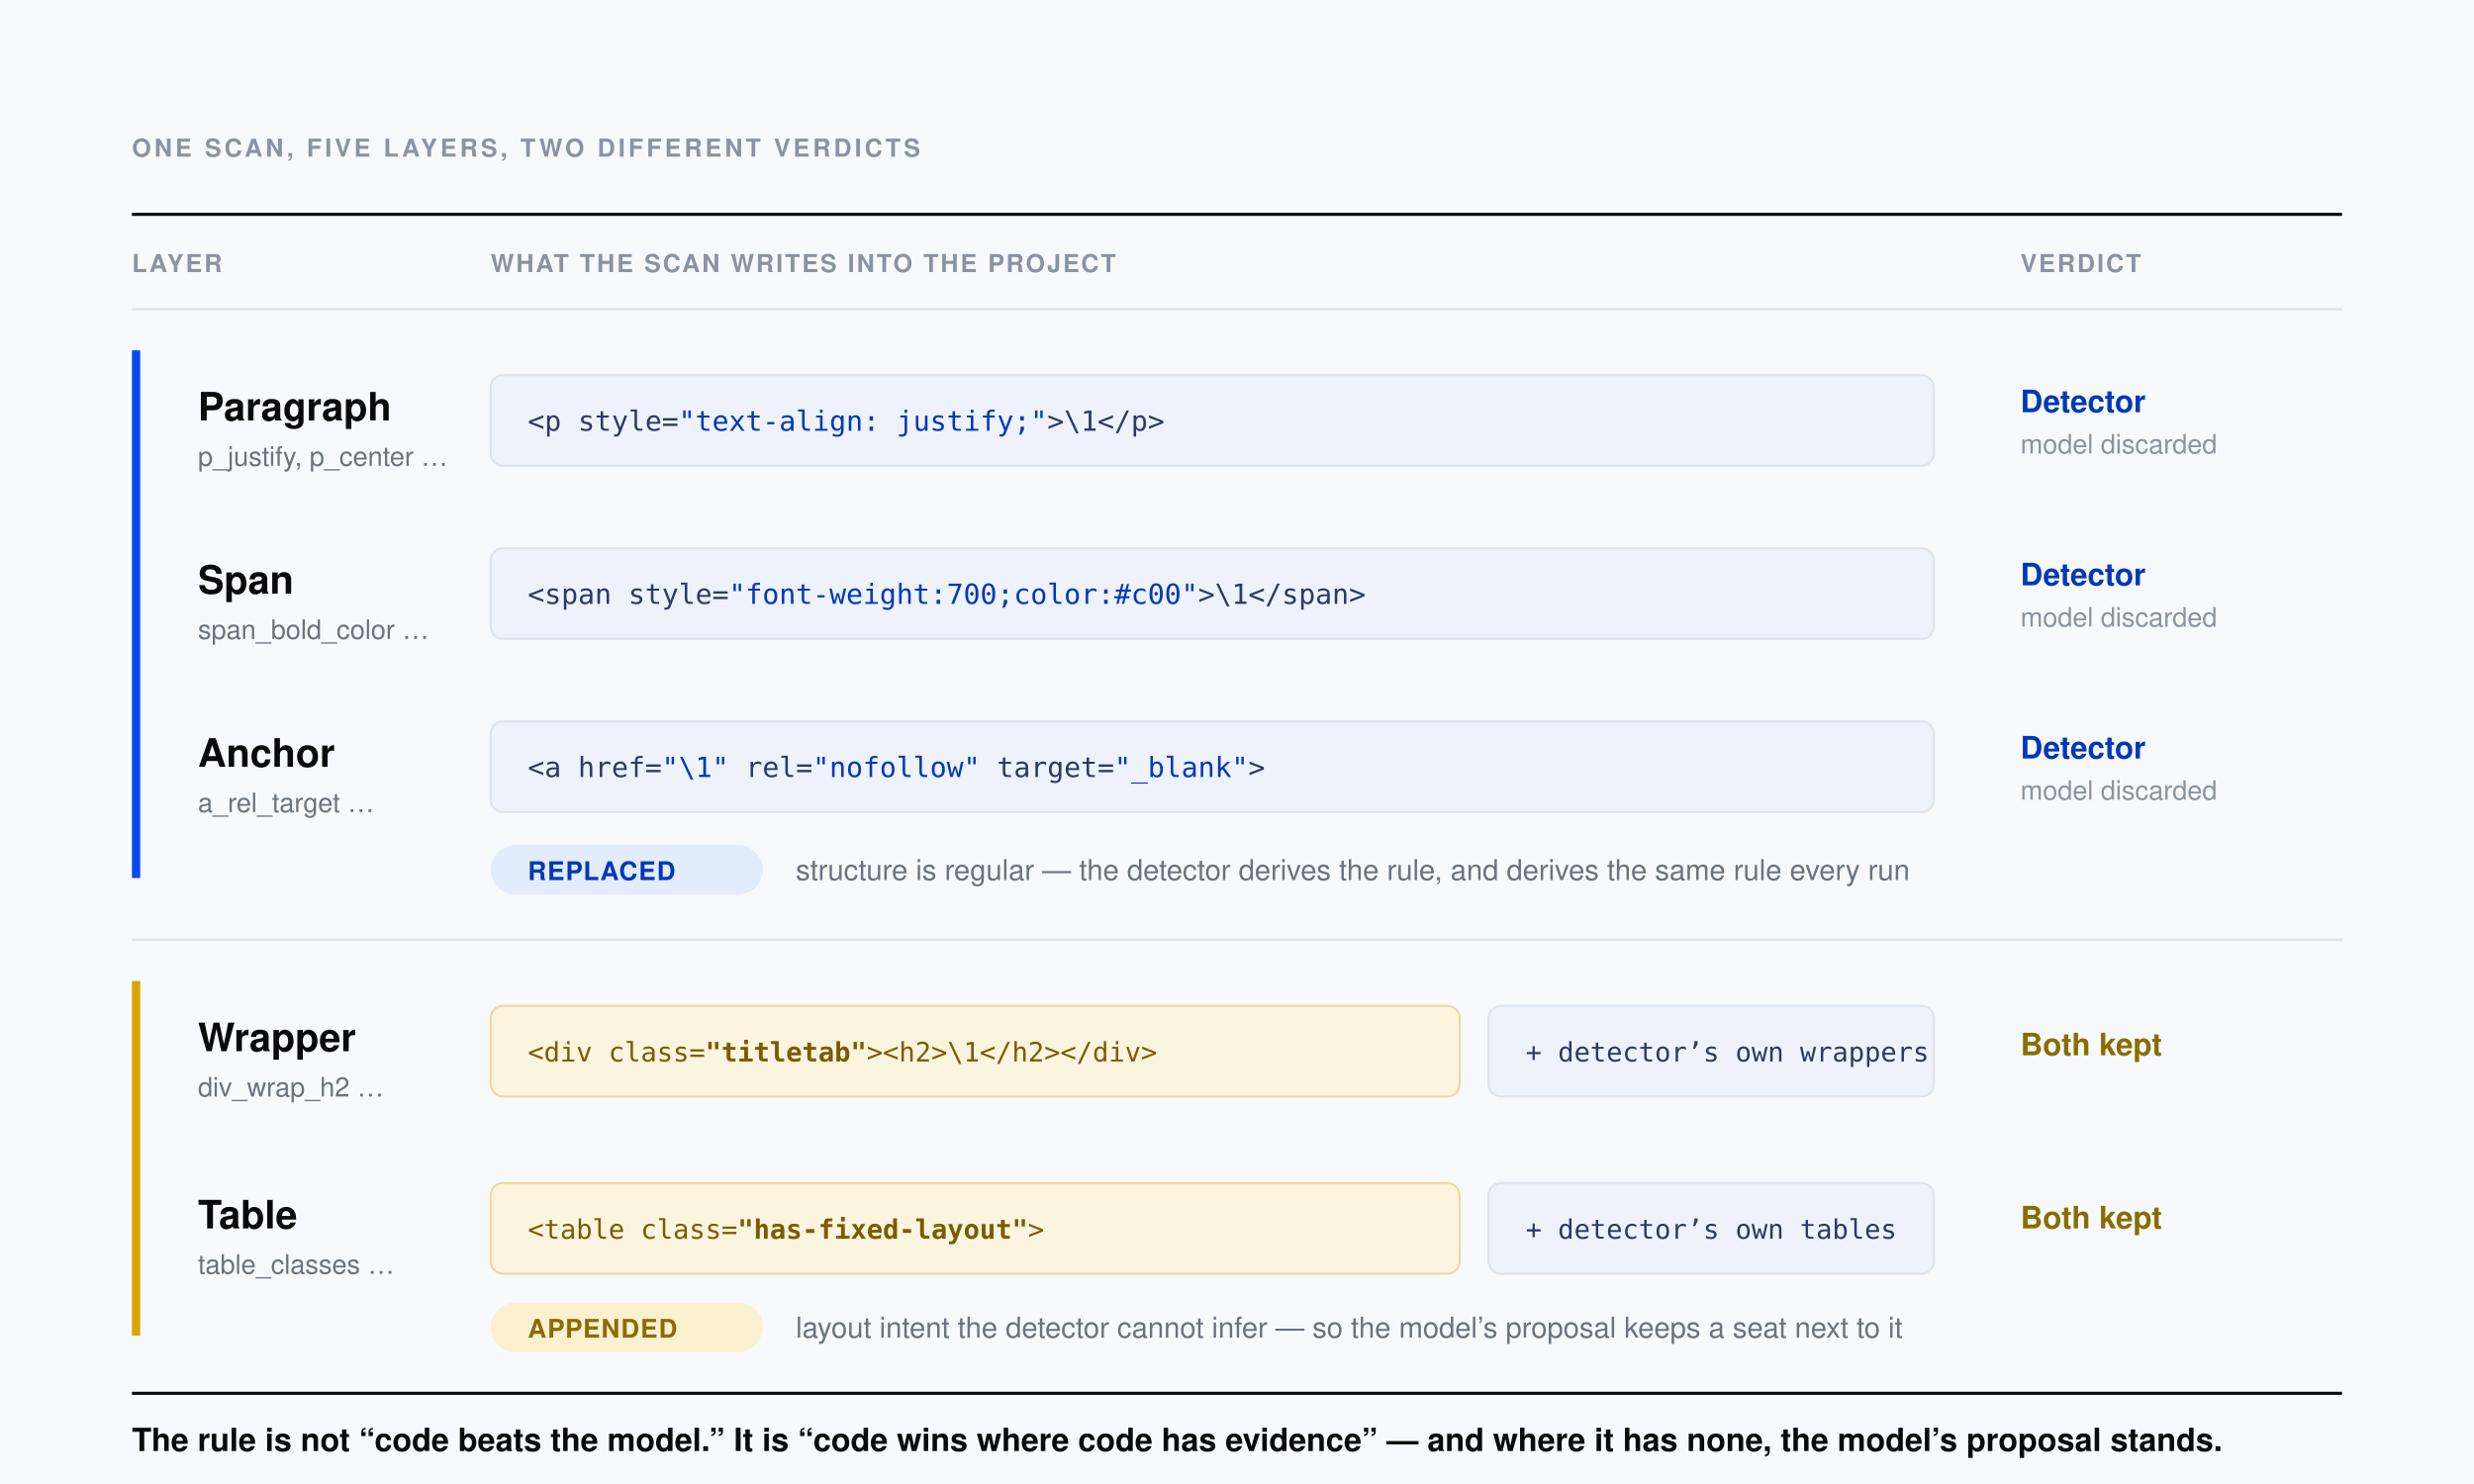
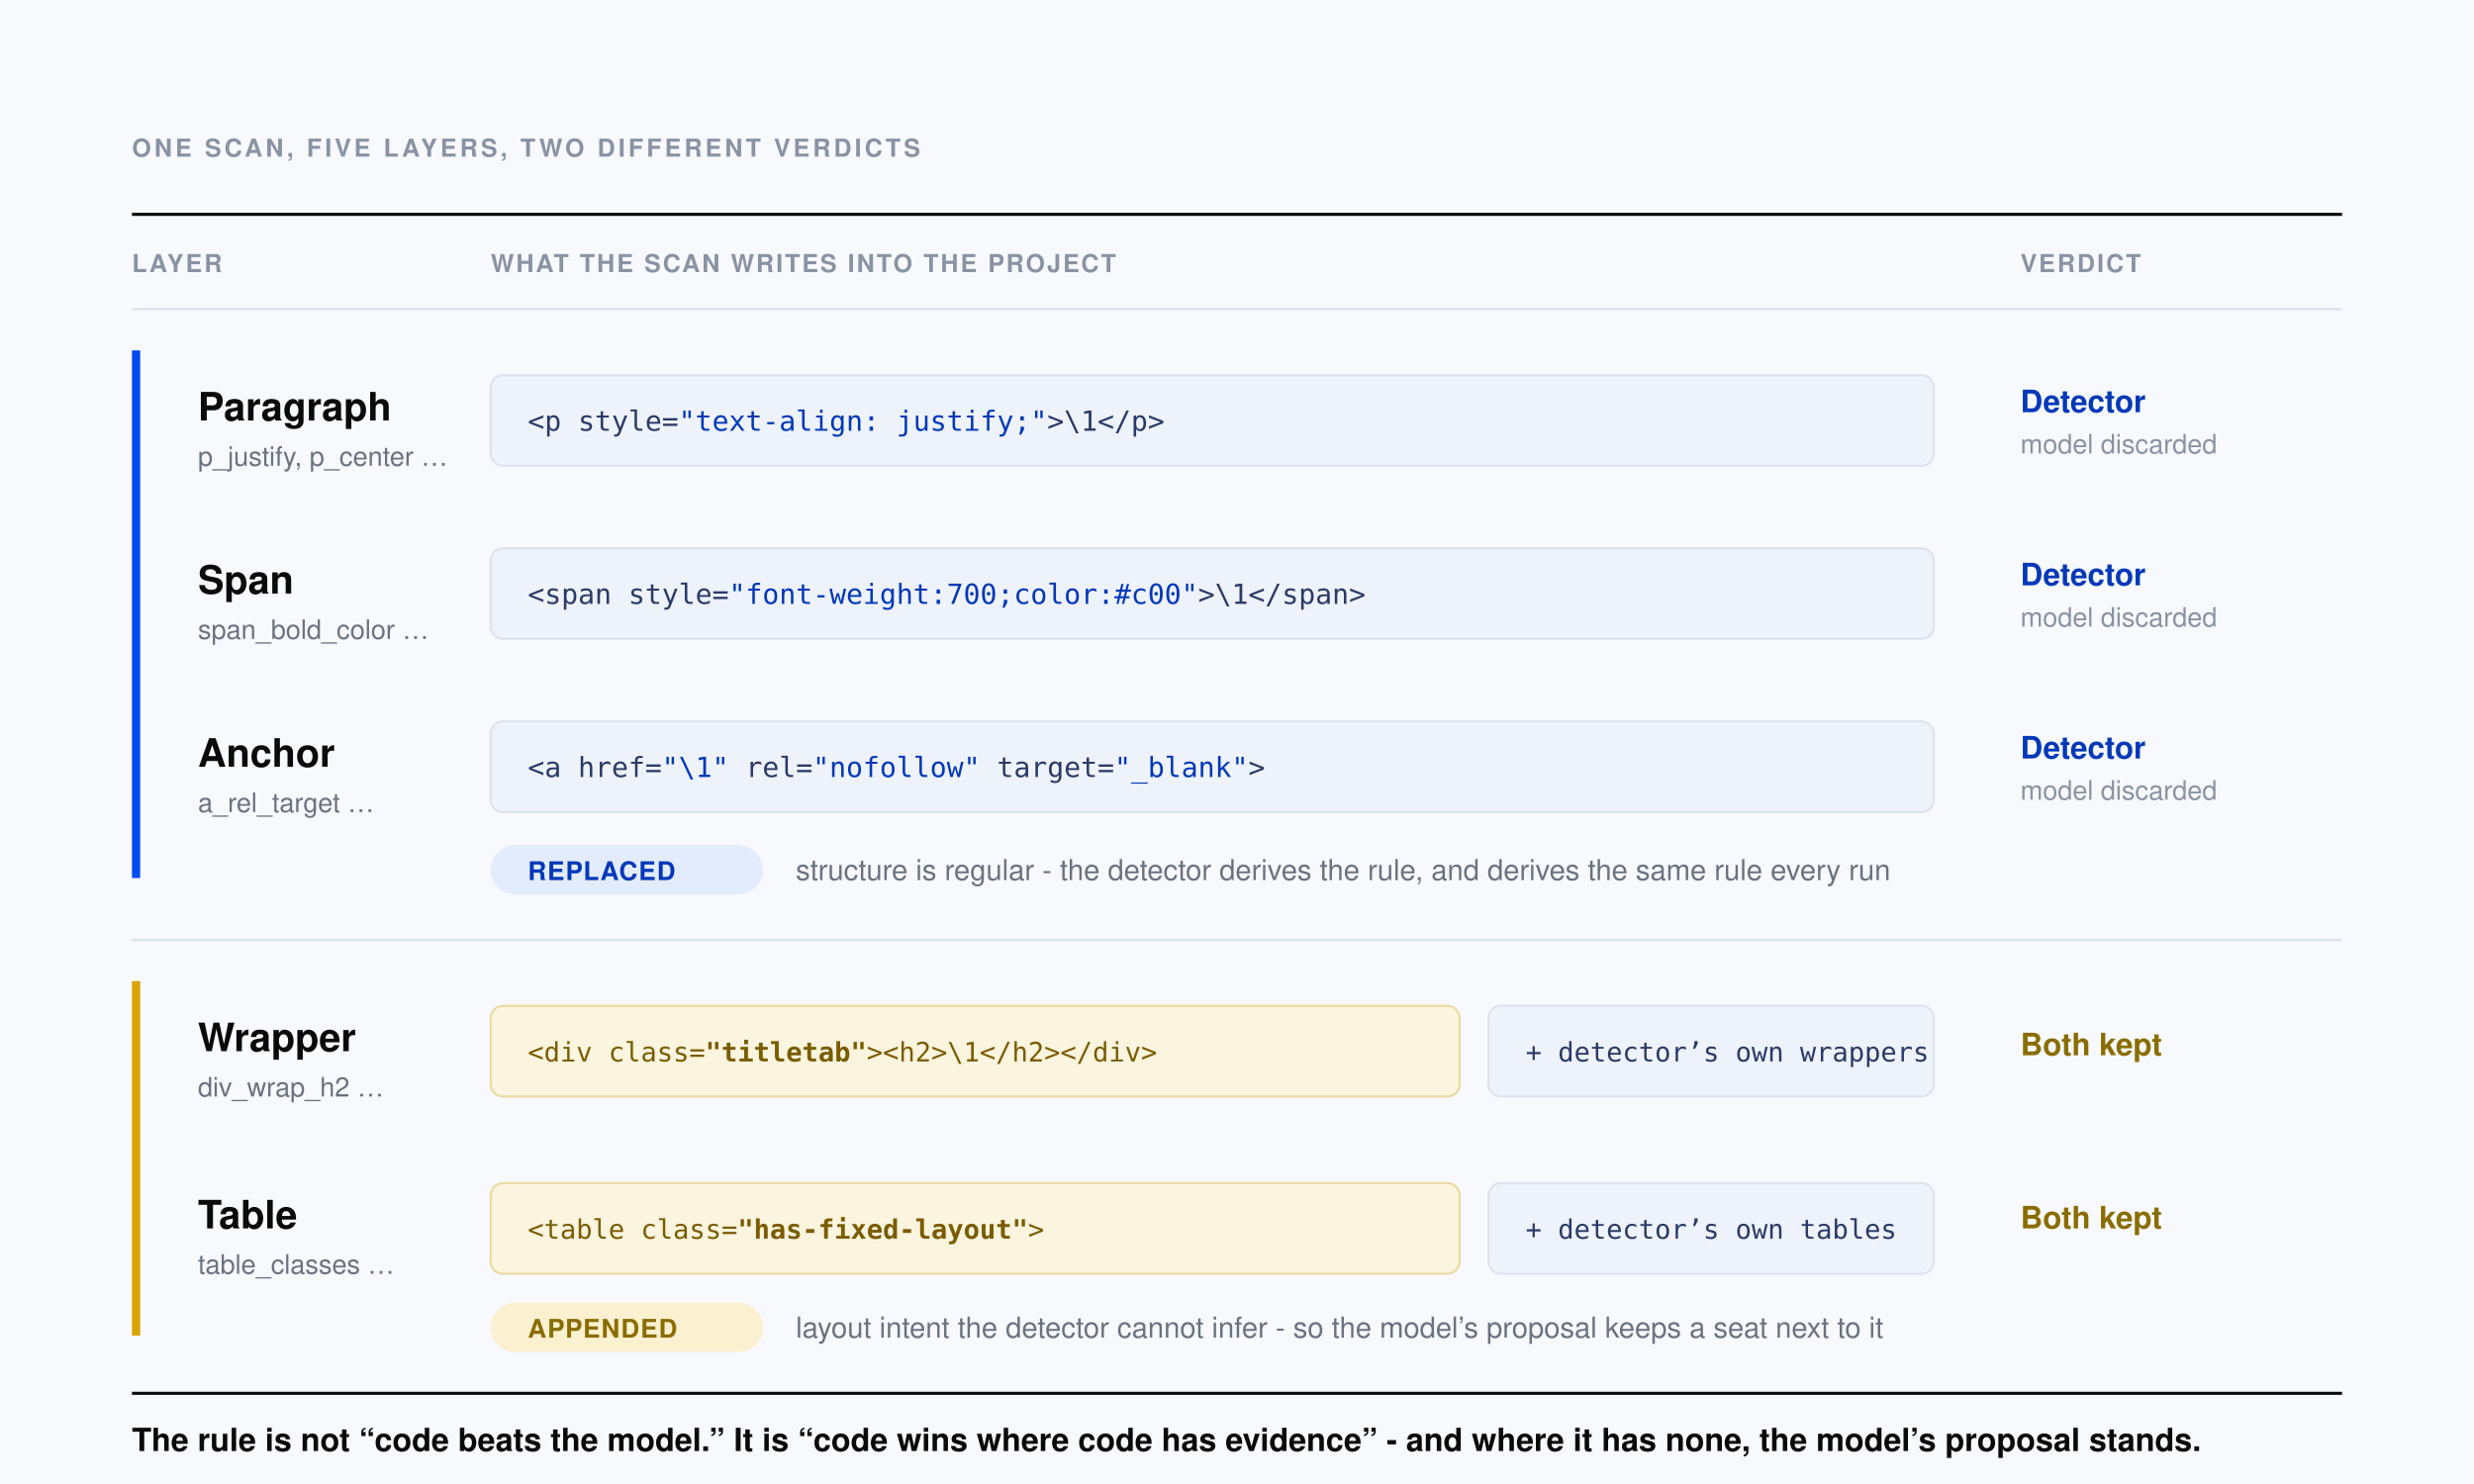
<svg xmlns="http://www.w3.org/2000/svg" viewBox="0 0 1200 720" role="img" aria-label="Five HTML layers of a scan. Paragraph, span and anchor rules are replaced by the deterministic detector; wrapper and table rules keep the model's proposal alongside the detector's." font-family="Helvetica Neue, Helvetica, Arial, sans-serif">
  <defs>
    <style>
      .mono { font-family: ui-monospace, SFMono-Regular, Menlo, Consolas, monospace; }
    </style>
  </defs>
  <rect width="1200" height="720" fill="#F7F9FC" />
  <text x="64" y="76" font-size="12" font-weight="700" fill="#8A93A3" letter-spacing="1.5">ONE SCAN, FIVE LAYERS, TWO DIFFERENT VERDICTS</text>
  <line x1="64" y1="104" x2="1136" y2="104" stroke="#0A0A0A" stroke-width="1.5" />
  <text x="64" y="132" font-size="12" font-weight="700" fill="#8A93A3" letter-spacing="1">LAYER</text>
  <text x="238" y="132" font-size="12" font-weight="700" fill="#8A93A3" letter-spacing="1">WHAT THE SCAN WRITES INTO THE PROJECT</text>
  <text x="980" y="132" font-size="12" font-weight="700" fill="#8A93A3" letter-spacing="1">VERDICT</text>
  <line x1="64" y1="150" x2="1136" y2="150" stroke="#DDE3EC" stroke-width="1.25" />
  <rect x="64" y="170" width="4" height="256" fill="#004AEF" />
  <text x="96" y="204" font-size="19" font-weight="700" fill="#0A0A0A">Paragraph</text>
  <text x="96" y="226" font-size="13" fill="#6B7280">p_justify, p_center …</text>
  <rect x="238" y="182" width="700" height="44" rx="6" fill="#EEF2FA" stroke="#DDE3EC" stroke-width="1" />
  <text x="256" y="209" class="mono" font-size="13.5" fill="#2B3A67">&lt;p style=<tspan fill="#0038B8">"text-align: justify;"</tspan>&gt;\1&lt;/p&gt;</text>
  <text x="980" y="200" font-size="15" font-weight="700" fill="#0038B8">Detector</text>
  <text x="980" y="220" font-size="13" fill="#8A93A3">model discarded</text>
  <text x="96" y="288" font-size="19" font-weight="700" fill="#0A0A0A">Span</text>
  <text x="96" y="310" font-size="13" fill="#6B7280">span_bold_color …</text>
  <rect x="238" y="266" width="700" height="44" rx="6" fill="#EEF2FA" stroke="#DDE3EC" stroke-width="1" />
  <text x="256" y="293" class="mono" font-size="13.5" fill="#2B3A67">&lt;span style=<tspan fill="#0038B8">"font-weight:700;color:#c00"</tspan>&gt;\1&lt;/span&gt;</text>
  <text x="980" y="284" font-size="15" font-weight="700" fill="#0038B8">Detector</text>
  <text x="980" y="304" font-size="13" fill="#8A93A3">model discarded</text>
  <text x="96" y="372" font-size="19" font-weight="700" fill="#0A0A0A">Anchor</text>
  <text x="96" y="394" font-size="13" fill="#6B7280">a_rel_target …</text>
  <rect x="238" y="350" width="700" height="44" rx="6" fill="#EEF2FA" stroke="#DDE3EC" stroke-width="1" />
  <text x="256" y="377" class="mono" font-size="13.5" fill="#2B3A67">&lt;a href=<tspan fill="#0038B8">"\1"</tspan> rel=<tspan fill="#0038B8">"nofollow"</tspan> target=<tspan fill="#0038B8">"_blank"</tspan>&gt;</text>
  <text x="980" y="368" font-size="15" font-weight="700" fill="#0038B8">Detector</text>
  <text x="980" y="388" font-size="13" fill="#8A93A3">model discarded</text>
  <rect x="238" y="410" width="132" height="24" rx="12" fill="#E3ECFD" />
  <text x="256" y="427" font-size="12.5" font-weight="700" fill="#0038B8" letter-spacing="0.5">REPLACED</text>
-   <text x="386" y="427" font-size="14" fill="#6B7280">structure is regular — the detector derives the rule, and derives the same rule every run</text>
+   <text x="386" y="427" font-size="14" fill="#6B7280">structure is regular - the detector derives the rule, and derives the same rule every run</text>
  <line x1="64" y1="456" x2="1136" y2="456" stroke="#DDE3EC" stroke-width="1.25" />
  <rect x="64" y="476" width="4" height="172" fill="#D9A400" />
  <text x="96" y="510" font-size="19" font-weight="700" fill="#0A0A0A">Wrapper</text>
  <text x="96" y="532" font-size="13" fill="#6B7280">div_wrap_h2 …</text>
  <rect x="238" y="488" width="470" height="44" rx="6" fill="#FBF4DE" stroke="#EBD9A0" stroke-width="1" />
  <text x="256" y="515" class="mono" font-size="13" fill="#7A5C00">&lt;div class=<tspan font-weight="700">"titletab"</tspan>&gt;&lt;h2&gt;\1&lt;/h2&gt;&lt;/div&gt;</text>
  <rect x="722" y="488" width="216" height="44" rx="6" fill="#EEF2FA" stroke="#DDE3EC" stroke-width="1" />
  <text x="740" y="515" class="mono" font-size="13" fill="#2B3A67">+ detector’s own wrappers</text>
  <text x="980" y="512" font-size="15" font-weight="700" fill="#8A6D00">Both kept</text>
  <text x="96" y="596" font-size="19" font-weight="700" fill="#0A0A0A">Table</text>
  <text x="96" y="618" font-size="13" fill="#6B7280">table_classes …</text>
  <rect x="238" y="574" width="470" height="44" rx="6" fill="#FBF4DE" stroke="#EBD9A0" stroke-width="1" />
  <text x="256" y="601" class="mono" font-size="13" fill="#7A5C00">&lt;table class=<tspan font-weight="700">"has-fixed-layout"</tspan>&gt;</text>
  <rect x="722" y="574" width="216" height="44" rx="6" fill="#EEF2FA" stroke="#DDE3EC" stroke-width="1" />
  <text x="740" y="601" class="mono" font-size="13" fill="#2B3A67">+ detector’s own tables</text>
  <text x="980" y="596" font-size="15" font-weight="700" fill="#8A6D00">Both kept</text>
  <rect x="238" y="632" width="132" height="24" rx="12" fill="#FBF0D0" />
  <text x="256" y="649" font-size="12.5" font-weight="700" fill="#8A6D00" letter-spacing="0.5">APPENDED</text>
-   <text x="386" y="649" font-size="14" fill="#6B7280">layout intent the detector cannot infer — so the model’s proposal keeps a seat next to it</text>
+   <text x="386" y="649" font-size="14" fill="#6B7280">layout intent the detector cannot infer - so the model’s proposal keeps a seat next to it</text>
  <line x1="64" y1="676" x2="1136" y2="676" stroke="#0A0A0A" stroke-width="1.5" />
-   <text x="64" y="704" font-size="15.5" font-weight="700" fill="#0A0A0A">The rule is not “code beats the model.” It is “code wins where code has evidence” — and where it has none, the model’s proposal stands.</text>
+   <text x="64" y="704" font-size="15.5" font-weight="700" fill="#0A0A0A">The rule is not “code beats the model.” It is “code wins where code has evidence” - and where it has none, the model’s proposal stands.</text>
</svg>
